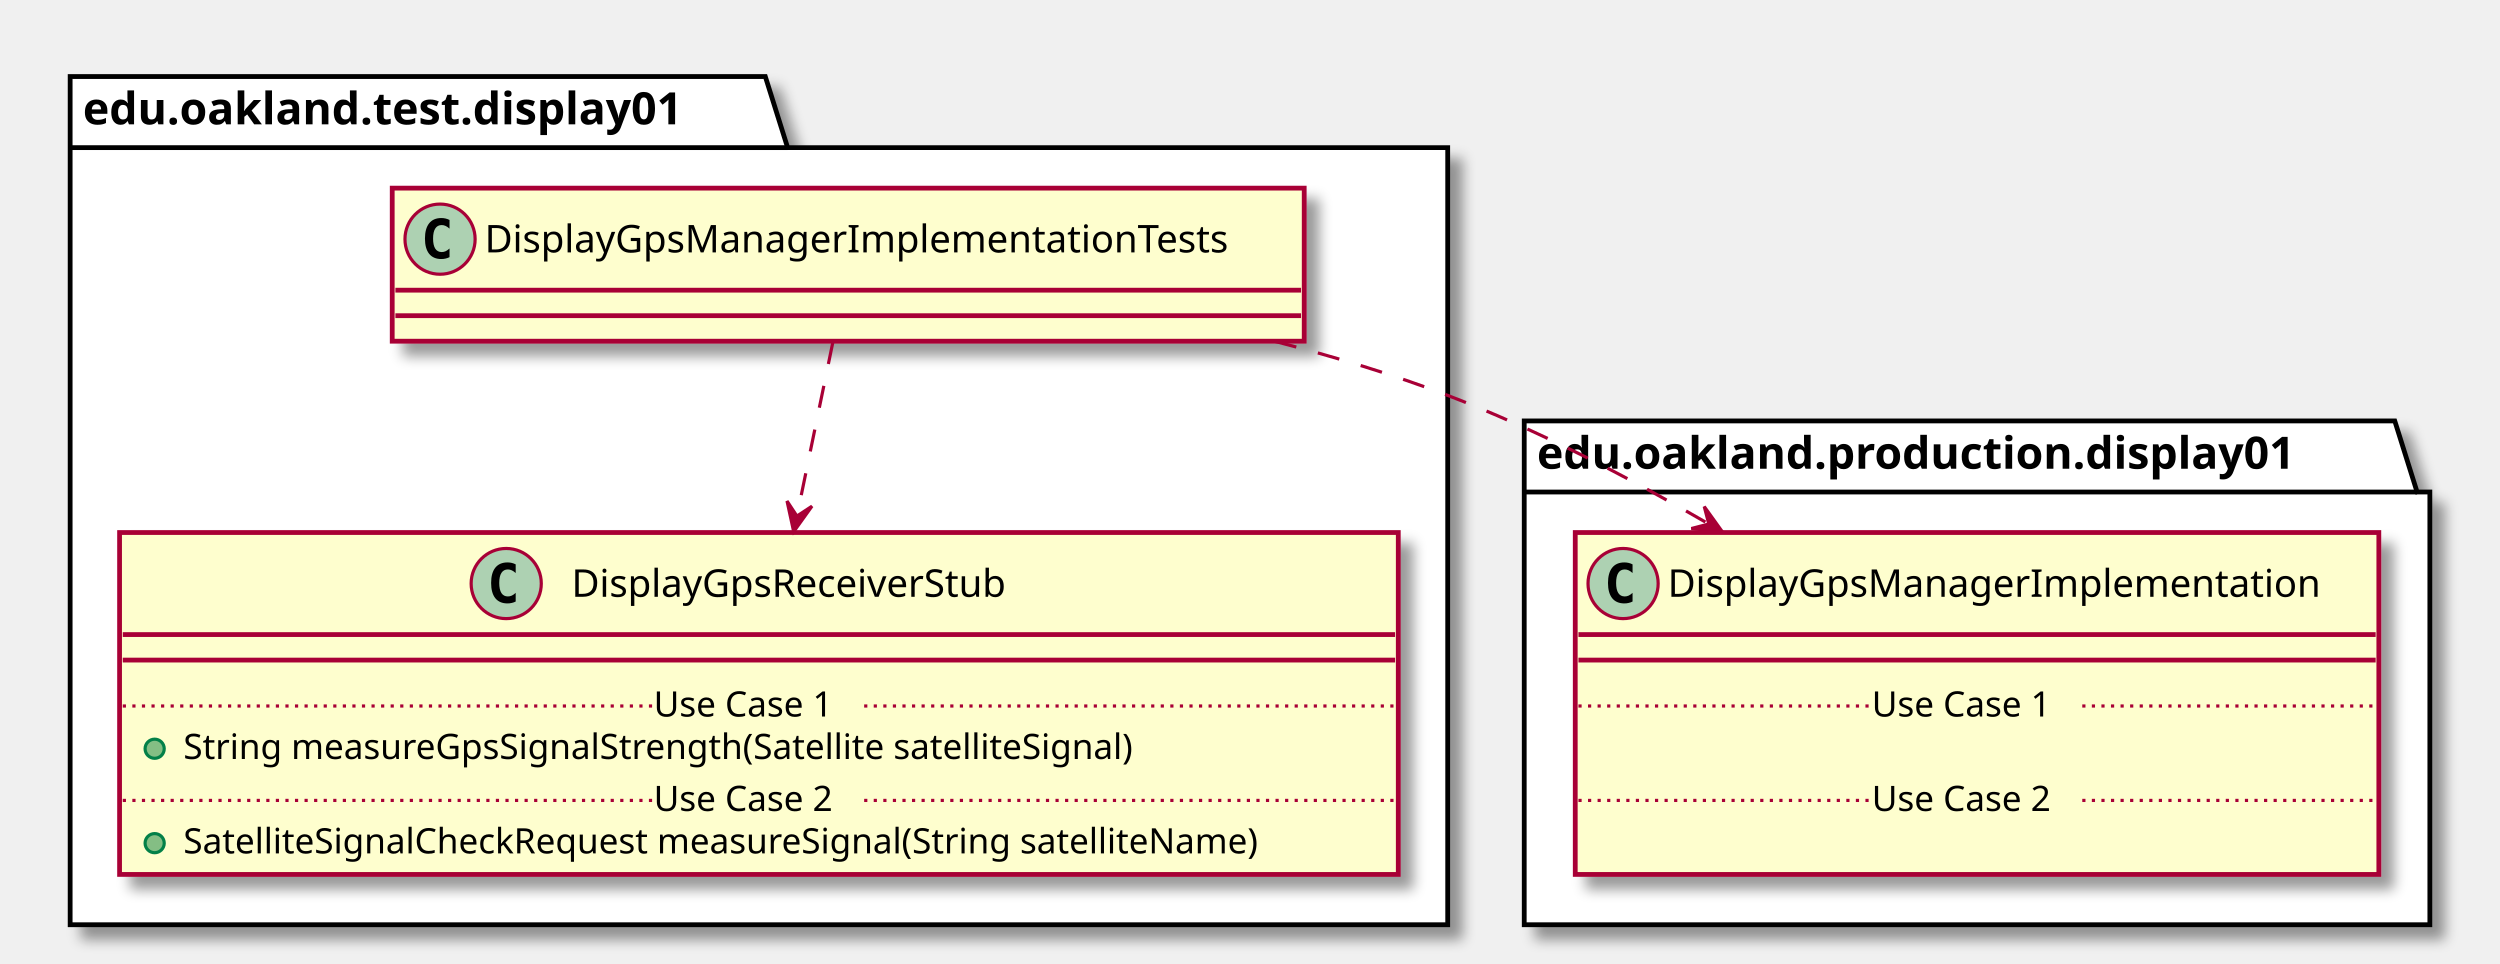
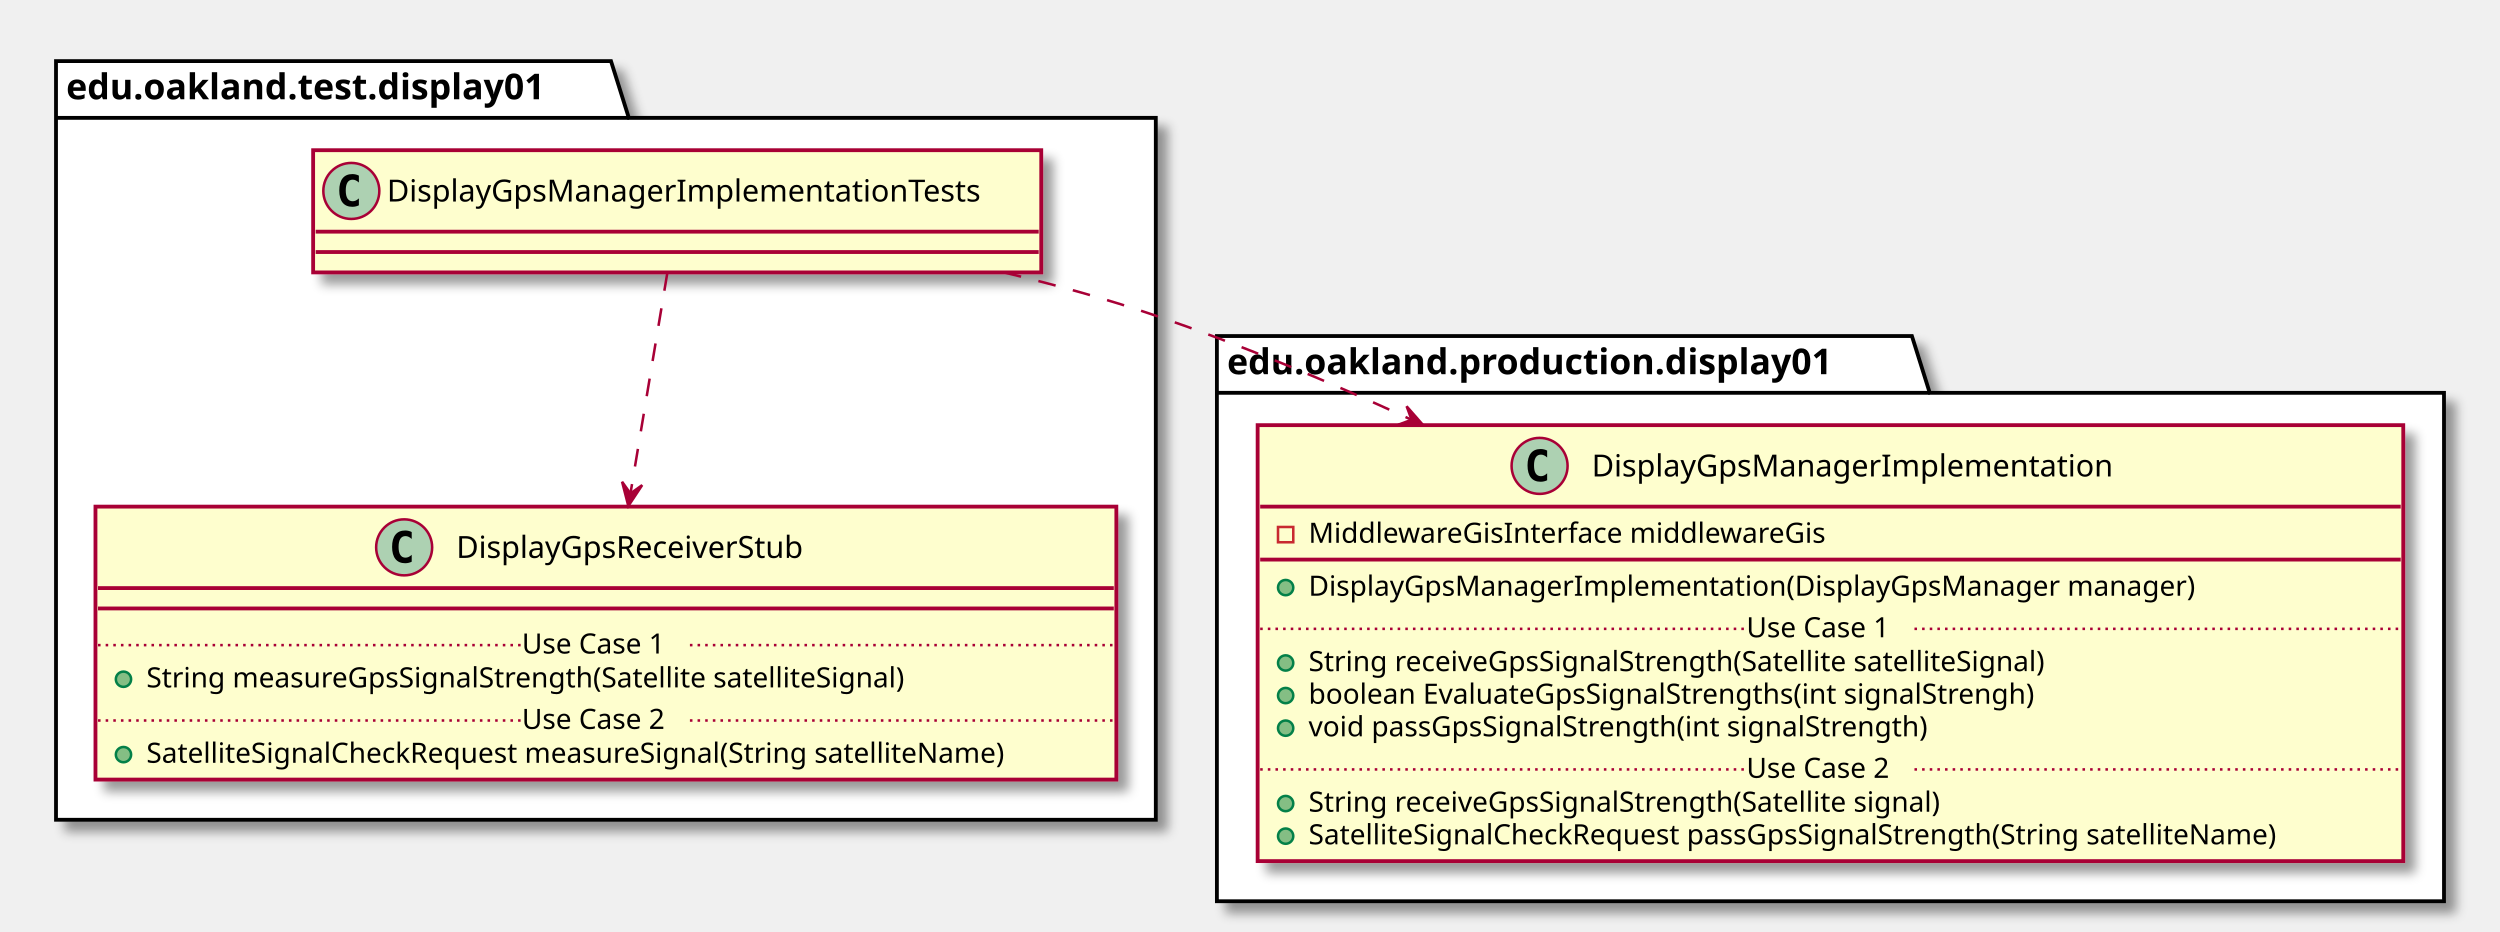
- <svg xmlns="http://www.w3.org/2000/svg" contentScriptType="application/ecmascript" contentStyleType="text/css" height="302px" preserveAspectRatio="none" style="width:784px;height:302px;" version="1.1" viewBox="0 0 784 302" width="784px" zoomAndPan="magnify">
+ <svg xmlns="http://www.w3.org/2000/svg" contentScriptType="application/ecmascript" contentStyleType="text/css" height="366px" preserveAspectRatio="none" style="width:982px;height:366px;" version="1.1" viewBox="0 0 982 366" width="982px" zoomAndPan="magnify">
  <defs>
-     <filter height="300%" id="f1myhae4o0cw1" width="300%" x="-1" y="-1">
+     <filter height="300%" id="f1swzvjr2mvw62" width="300%" x="-1" y="-1">
      <feGaussianBlur result="blurOut" stdDeviation="2.0" />
      <feColorMatrix in="blurOut" result="blurOut2" type="matrix" values="0 0 0 0 0 0 0 0 0 0 0 0 0 0 0 0 0 0 .4 0" />
      <feOffset dx="4.0" dy="4.0" in="blurOut2" result="blurOut3" />
      <feBlend in="SourceGraphic" in2="blurOut3" mode="normal" />
    </filter>
  </defs>
  <g>
-     <polygon fill="#FFFFFF" filter="url(#f1myhae4o0cw1)" points="22,24,240,24,247,46.297,454,46.297,454,290,22,290,22,24" style="stroke: #000000; stroke-width: 1.5;" />
+     <polygon fill="#FFFFFF" filter="url(#f1swzvjr2mvw62)" points="22,24,240,24,247,46.297,454,46.297,454,322,22,322,22,24" style="stroke: #000000; stroke-width: 1.5;" />
    <line style="stroke: #000000; stroke-width: 1.5;" x1="22" x2="247" y1="46.297" y2="46.297" />
    <text fill="#000000" font-family="sans-serif" font-size="14" font-weight="bold" lengthAdjust="spacingAndGlyphs" textLength="212" x="26" y="38.995">edu.oakland.test.display01</text>
-     <polygon fill="#FFFFFF" filter="url(#f1myhae4o0cw1)" points="478,132,751,132,758,154.297,762,154.297,762,290,478,290,478,132" style="stroke: #000000; stroke-width: 1.5;" />
+     <polygon fill="#FFFFFF" filter="url(#f1swzvjr2mvw62)" points="478,132,751,132,758,154.297,960,154.297,960,354,478,354,478,132" style="stroke: #000000; stroke-width: 1.5;" />
    <line style="stroke: #000000; stroke-width: 1.5;" x1="478" x2="758" y1="154.297" y2="154.297" />
    <text fill="#000000" font-family="sans-serif" font-size="14" font-weight="bold" lengthAdjust="spacingAndGlyphs" textLength="267" x="482" y="146.995">edu.oakland.production.display01</text>
-     <rect fill="#FEFECE" filter="url(#f1myhae4o0cw1)" height="48" id="DisplayGpsManagerImplementationTests" style="stroke: #A80036; stroke-width: 1.5;" width="286" x="123" y="59" />
+     <rect fill="#FEFECE" filter="url(#f1swzvjr2mvw62)" height="48" id="DisplayGpsManagerImplementationTests" style="stroke: #A80036; stroke-width: 1.5;" width="286" x="123" y="59" />
    <ellipse cx="138" cy="75" fill="#ADD1B2" rx="11" ry="11" style="stroke: #A80036; stroke-width: 1.0;" />
    <path d="M140.969,80.641 Q140.391,80.938 139.75,81.078 Q139.109,81.234 138.406,81.234 Q135.906,81.234 134.578,79.594 Q133.266,77.938 133.266,74.812 Q133.266,71.688 134.578,70.031 Q135.906,68.375 138.406,68.375 Q139.109,68.375 139.75,68.531 Q140.406,68.688 140.969,68.984 L140.969,71.703 Q140.344,71.125 139.75,70.859 Q139.156,70.578 138.531,70.578 Q137.188,70.578 136.5,71.656 Q135.812,72.719 135.812,74.812 Q135.812,76.906 136.5,77.984 Q137.188,79.047 138.531,79.047 Q139.156,79.047 139.75,78.781 Q140.344,78.5 140.969,77.922 L140.969,80.641 Z " />
    <text fill="#000000" font-family="sans-serif" font-size="12" lengthAdjust="spacingAndGlyphs" textLength="254" x="152" y="79.154">DisplayGpsManagerImplementationTests</text>
    <line style="stroke: #A80036; stroke-width: 1.5;" x1="124" x2="408" y1="91" y2="91" />
    <line style="stroke: #A80036; stroke-width: 1.5;" x1="124" x2="408" y1="99" y2="99" />
-     <rect fill="#FEFECE" filter="url(#f1myhae4o0cw1)" height="107.219" id="DisplayGpsReceiverStub" style="stroke: #A80036; stroke-width: 1.5;" width="401" x="37.5" y="167" />
-     <ellipse cx="158.75" cy="183" fill="#ADD1B2" rx="11" ry="11" style="stroke: #A80036; stroke-width: 1.0;" />
-     <path d="M161.719,188.641 Q161.141,188.938 160.5,189.078 Q159.859,189.234 159.156,189.234 Q156.656,189.234 155.328,187.594 Q154.016,185.938 154.016,182.812 Q154.016,179.688 155.328,178.031 Q156.656,176.375 159.156,176.375 Q159.859,176.375 160.5,176.531 Q161.156,176.688 161.719,176.984 L161.719,179.703 Q161.094,179.125 160.5,178.859 Q159.906,178.578 159.281,178.578 Q157.938,178.578 157.25,179.656 Q156.562,180.719 156.562,182.812 Q156.562,184.906 157.25,185.984 Q157.938,187.047 159.281,187.047 Q159.906,187.047 160.5,186.781 Q161.094,186.5 161.719,185.922 L161.719,188.641 Z " />
-     <text fill="#000000" font-family="sans-serif" font-size="12" lengthAdjust="spacingAndGlyphs" textLength="150" x="179.25" y="187.154">DisplayGpsReceiverStub</text>
-     <line style="stroke: #A80036; stroke-width: 1.5;" x1="38.5" x2="437.5" y1="199" y2="199" />
-     <line style="stroke: #A80036; stroke-width: 1.5;" x1="38.5" x2="437.5" y1="207" y2="207" />
-     <ellipse cx="48.5" cy="234.805" fill="#84BE84" rx="3" ry="3" style="stroke: #038048; stroke-width: 1.0;" />
-     <text fill="#000000" font-family="sans-serif" font-size="11" lengthAdjust="spacingAndGlyphs" textLength="334" x="57.5" y="238.015">String measureGpsSignalStrength(Satellite satelliteSignal)</text>
-     <line style="stroke: #A80036; stroke-width: 1.0; stroke-dasharray: 1.0,2.0;" x1="38.5" x2="205" y1="221.402" y2="221.402" />
-     <text fill="#000000" font-family="sans-serif" font-size="11" lengthAdjust="spacingAndGlyphs" textLength="66" x="205" y="224.71">Use Case 1</text>
-     <line style="stroke: #A80036; stroke-width: 1.0; stroke-dasharray: 1.0,2.0;" x1="271" x2="437.5" y1="221.402" y2="221.402" />
-     <ellipse cx="48.5" cy="264.414" fill="#84BE84" rx="3" ry="3" style="stroke: #038048; stroke-width: 1.0;" />
-     <text fill="#000000" font-family="sans-serif" font-size="11" lengthAdjust="spacingAndGlyphs" textLength="375" x="57.5" y="267.625">SatelliteSignalCheckRequest measureSignal(String satelliteName)</text>
-     <line style="stroke: #A80036; stroke-width: 1.0; stroke-dasharray: 1.0,2.0;" x1="38.5" x2="205" y1="251.012" y2="251.012" />
-     <text fill="#000000" font-family="sans-serif" font-size="11" lengthAdjust="spacingAndGlyphs" textLength="66" x="205" y="254.32">Use Case 2</text>
-     <line style="stroke: #A80036; stroke-width: 1.0; stroke-dasharray: 1.0,2.0;" x1="271" x2="437.5" y1="251.012" y2="251.012" />
-     <rect fill="#FEFECE" filter="url(#f1myhae4o0cw1)" height="107.219" id="DisplayGpsManagerImplementation" style="stroke: #A80036; stroke-width: 1.5;" width="252" x="494" y="167" />
-     <ellipse cx="509" cy="183" fill="#ADD1B2" rx="11" ry="11" style="stroke: #A80036; stroke-width: 1.0;" />
-     <path d="M511.969,188.641 Q511.391,188.938 510.75,189.078 Q510.109,189.234 509.406,189.234 Q506.906,189.234 505.578,187.594 Q504.266,185.938 504.266,182.812 Q504.266,179.688 505.578,178.031 Q506.906,176.375 509.406,176.375 Q510.109,176.375 510.75,176.531 Q511.406,176.688 511.969,176.984 L511.969,179.703 Q511.344,179.125 510.75,178.859 Q510.156,178.578 509.531,178.578 Q508.188,178.578 507.5,179.656 Q506.812,180.719 506.812,182.812 Q506.812,184.906 507.5,185.984 Q508.188,187.047 509.531,187.047 Q510.156,187.047 510.75,186.781 Q511.344,186.5 511.969,185.922 L511.969,188.641 Z " />
-     <text fill="#000000" font-family="sans-serif" font-size="12" lengthAdjust="spacingAndGlyphs" textLength="220" x="523" y="187.154">DisplayGpsManagerImplementation</text>
-     <line style="stroke: #A80036; stroke-width: 1.5;" x1="495" x2="745" y1="199" y2="199" />
-     <line style="stroke: #A80036; stroke-width: 1.5;" x1="495" x2="745" y1="207" y2="207" />
-     <text fill="#000000" font-family="sans-serif" font-size="11" lengthAdjust="spacingAndGlyphs" textLength="0" x="504" y="238.015" />
-     <line style="stroke: #A80036; stroke-width: 1.0; stroke-dasharray: 1.0,2.0;" x1="495" x2="587" y1="221.402" y2="221.402" />
-     <text fill="#000000" font-family="sans-serif" font-size="11" lengthAdjust="spacingAndGlyphs" textLength="66" x="587" y="224.71">Use Case 1</text>
-     <line style="stroke: #A80036; stroke-width: 1.0; stroke-dasharray: 1.0,2.0;" x1="653" x2="745" y1="221.402" y2="221.402" />
-     <text fill="#000000" font-family="sans-serif" font-size="11" lengthAdjust="spacingAndGlyphs" textLength="0" x="504" y="267.625" />
-     <line style="stroke: #A80036; stroke-width: 1.0; stroke-dasharray: 1.0,2.0;" x1="495" x2="587" y1="251.012" y2="251.012" />
-     <text fill="#000000" font-family="sans-serif" font-size="11" lengthAdjust="spacingAndGlyphs" textLength="66" x="587" y="254.32">Use Case 2</text>
-     <line style="stroke: #A80036; stroke-width: 1.0; stroke-dasharray: 1.0,2.0;" x1="653" x2="745" y1="251.012" y2="251.012" />
-     <path d="M261.19,107.29 C258.1,122.23 253.95,142.34 250.01,161.4 " fill="none" id="DisplayGpsManagerImplementationTests-&gt;DisplayGpsReceiverStub" style="stroke: #A80036; stroke-width: 1.0; stroke-dasharray: 7.0,7.0;" />
-     <polygon fill="#A80036" points="248.9,166.74,254.641,158.738,249.913,161.844,246.807,157.116,248.9,166.74" style="stroke: #A80036; stroke-width: 1.0;" />
-     <path d="M399.75,107.05 C418.24,111.79 436.78,117.4 454,124 C481.74,134.63 510.33,149.46 535.8,164.28 " fill="none" id="DisplayGpsManagerImplementationTests-&gt;DisplayGpsManagerImplementation" style="stroke: #A80036; stroke-width: 1.0; stroke-dasharray: 7.0,7.0;" />
-     <polygon fill="#A80036" points="540.19,166.85,534.448,158.848,535.876,164.322,530.403,165.75,540.19,166.85" style="stroke: #A80036; stroke-width: 1.0;" />
+     <rect fill="#FEFECE" filter="url(#f1swzvjr2mvw62)" height="107.219" id="DisplayGpsReceiverStub" style="stroke: #A80036; stroke-width: 1.5;" width="401" x="37.5" y="199" />
+     <ellipse cx="158.75" cy="215" fill="#ADD1B2" rx="11" ry="11" style="stroke: #A80036; stroke-width: 1.0;" />
+     <path d="M161.719,220.641 Q161.141,220.938 160.5,221.078 Q159.859,221.234 159.156,221.234 Q156.656,221.234 155.328,219.594 Q154.016,217.938 154.016,214.812 Q154.016,211.688 155.328,210.031 Q156.656,208.375 159.156,208.375 Q159.859,208.375 160.5,208.531 Q161.156,208.688 161.719,208.984 L161.719,211.703 Q161.094,211.125 160.5,210.859 Q159.906,210.578 159.281,210.578 Q157.938,210.578 157.25,211.656 Q156.562,212.719 156.562,214.812 Q156.562,216.906 157.25,217.984 Q157.938,219.047 159.281,219.047 Q159.906,219.047 160.5,218.781 Q161.094,218.5 161.719,217.922 L161.719,220.641 Z " />
+     <text fill="#000000" font-family="sans-serif" font-size="12" lengthAdjust="spacingAndGlyphs" textLength="150" x="179.25" y="219.154">DisplayGpsReceiverStub</text>
+     <line style="stroke: #A80036; stroke-width: 1.5;" x1="38.5" x2="437.5" y1="231" y2="231" />
+     <line style="stroke: #A80036; stroke-width: 1.5;" x1="38.5" x2="437.5" y1="239" y2="239" />
+     <ellipse cx="48.5" cy="266.805" fill="#84BE84" rx="3" ry="3" style="stroke: #038048; stroke-width: 1.0;" />
+     <text fill="#000000" font-family="sans-serif" font-size="11" lengthAdjust="spacingAndGlyphs" textLength="334" x="57.5" y="270.015">String measureGpsSignalStrength(Satellite satelliteSignal)</text>
+     <line style="stroke: #A80036; stroke-width: 1.0; stroke-dasharray: 1.0,2.0;" x1="38.5" x2="205" y1="253.402" y2="253.402" />
+     <text fill="#000000" font-family="sans-serif" font-size="11" lengthAdjust="spacingAndGlyphs" textLength="66" x="205" y="256.71">Use Case 1</text>
+     <line style="stroke: #A80036; stroke-width: 1.0; stroke-dasharray: 1.0,2.0;" x1="271" x2="437.5" y1="253.402" y2="253.402" />
+     <ellipse cx="48.5" cy="296.414" fill="#84BE84" rx="3" ry="3" style="stroke: #038048; stroke-width: 1.0;" />
+     <text fill="#000000" font-family="sans-serif" font-size="11" lengthAdjust="spacingAndGlyphs" textLength="375" x="57.5" y="299.625">SatelliteSignalCheckRequest measureSignal(String satelliteName)</text>
+     <line style="stroke: #A80036; stroke-width: 1.0; stroke-dasharray: 1.0,2.0;" x1="38.5" x2="205" y1="283.012" y2="283.012" />
+     <text fill="#000000" font-family="sans-serif" font-size="11" lengthAdjust="spacingAndGlyphs" textLength="66" x="205" y="286.32">Use Case 2</text>
+     <line style="stroke: #A80036; stroke-width: 1.0; stroke-dasharray: 1.0,2.0;" x1="271" x2="437.5" y1="283.012" y2="283.012" />
+     <rect fill="#FEFECE" filter="url(#f1swzvjr2mvw62)" height="171.242" id="DisplayGpsManagerImplementation" style="stroke: #A80036; stroke-width: 1.5;" width="450" x="494" y="167" />
+     <ellipse cx="604.75" cy="183" fill="#ADD1B2" rx="11" ry="11" style="stroke: #A80036; stroke-width: 1.0;" />
+     <path d="M607.719,188.641 Q607.141,188.938 606.5,189.078 Q605.859,189.234 605.156,189.234 Q602.656,189.234 601.328,187.594 Q600.016,185.938 600.016,182.812 Q600.016,179.688 601.328,178.031 Q602.656,176.375 605.156,176.375 Q605.859,176.375 606.5,176.531 Q607.156,176.688 607.719,176.984 L607.719,179.703 Q607.094,179.125 606.5,178.859 Q605.906,178.578 605.281,178.578 Q603.938,178.578 603.25,179.656 Q602.562,180.719 602.562,182.812 Q602.562,184.906 603.25,185.984 Q603.938,187.047 605.281,187.047 Q605.906,187.047 606.5,186.781 Q607.094,186.5 607.719,185.922 L607.719,188.641 Z " />
+     <text fill="#000000" font-family="sans-serif" font-size="12" lengthAdjust="spacingAndGlyphs" textLength="220" x="625.25" y="187.154">DisplayGpsManagerImplementation</text>
+     <line style="stroke: #A80036; stroke-width: 1.5;" x1="495" x2="943" y1="199" y2="199" />
+     <rect fill="none" height="6" style="stroke: #C82930; stroke-width: 1.0;" width="6" x="502" y="207" />
+     <text fill="#000000" font-family="sans-serif" font-size="11" lengthAdjust="spacingAndGlyphs" textLength="222" x="514" y="213.21">MiddlewareGisInterface middlewareGis</text>
+     <line style="stroke: #A80036; stroke-width: 1.5;" x1="495" x2="943" y1="219.805" y2="219.805" />
+     <ellipse cx="505" cy="230.805" fill="#84BE84" rx="3" ry="3" style="stroke: #038048; stroke-width: 1.0;" />
+     <text fill="#000000" font-family="sans-serif" font-size="11" lengthAdjust="spacingAndGlyphs" textLength="377" x="514" y="234.015">DisplayGpsManagerImplementation(DisplayGpsManager manager)</text>
+     <ellipse cx="505" cy="260.414" fill="#84BE84" rx="3" ry="3" style="stroke: #038048; stroke-width: 1.0;" />
+     <text fill="#000000" font-family="sans-serif" font-size="11" lengthAdjust="spacingAndGlyphs" textLength="324" x="514" y="263.625">String receiveGpsSignalStrength(Satellite satelliteSignal)</text>
+     <ellipse cx="505" cy="273.219" fill="#84BE84" rx="3" ry="3" style="stroke: #038048; stroke-width: 1.0;" />
+     <text fill="#000000" font-family="sans-serif" font-size="11" lengthAdjust="spacingAndGlyphs" textLength="316" x="514" y="276.429">boolean EvaluateGpsSignalStrengths(int signalStrengh)</text>
+     <ellipse cx="505" cy="286.023" fill="#84BE84" rx="3" ry="3" style="stroke: #038048; stroke-width: 1.0;" />
+     <text fill="#000000" font-family="sans-serif" font-size="11" lengthAdjust="spacingAndGlyphs" textLength="271" x="514" y="289.234">void passGpsSignalStrength(int signalStrength)</text>
+     <line style="stroke: #A80036; stroke-width: 1.0; stroke-dasharray: 1.0,2.0;" x1="495" x2="686" y1="247.012" y2="247.012" />
+     <text fill="#000000" font-family="sans-serif" font-size="11" lengthAdjust="spacingAndGlyphs" textLength="66" x="686" y="250.32">Use Case 1</text>
+     <line style="stroke: #A80036; stroke-width: 1.0; stroke-dasharray: 1.0,2.0;" x1="752" x2="943" y1="247.012" y2="247.012" />
+     <ellipse cx="505" cy="315.633" fill="#84BE84" rx="3" ry="3" style="stroke: #038048; stroke-width: 1.0;" />
+     <text fill="#000000" font-family="sans-serif" font-size="11" lengthAdjust="spacingAndGlyphs" textLength="278" x="514" y="318.843">String receiveGpsSignalStrength(Satellite signal)</text>
+     <ellipse cx="505" cy="328.438" fill="#84BE84" rx="3" ry="3" style="stroke: #038048; stroke-width: 1.0;" />
+     <text fill="#000000" font-family="sans-serif" font-size="11" lengthAdjust="spacingAndGlyphs" textLength="424" x="514" y="331.648">SatelliteSignalCheckRequest passGpsSignalStrength(String satelliteName)</text>
+     <line style="stroke: #A80036; stroke-width: 1.0; stroke-dasharray: 1.0,2.0;" x1="495" x2="686" y1="302.231" y2="302.231" />
+     <text fill="#000000" font-family="sans-serif" font-size="11" lengthAdjust="spacingAndGlyphs" textLength="66" x="686" y="305.539">Use Case 2</text>
+     <line style="stroke: #A80036; stroke-width: 1.0; stroke-dasharray: 1.0,2.0;" x1="752" x2="943" y1="302.231" y2="302.231" />
+     <path d="M262.11,107.29 C258.39,129.55 252.62,164.02 247.67,193.68 " fill="none" id="DisplayGpsManagerImplementationTests-&gt;DisplayGpsReceiverStub" style="stroke: #A80036; stroke-width: 1.0; stroke-dasharray: 7.0,7.0;" />
+     <polygon fill="#A80036" points="246.81,198.77,252.247,190.558,247.639,193.839,244.357,189.231,246.81,198.77" style="stroke: #A80036; stroke-width: 1.0;" />
+     <path d="M394.29,107 C414.49,111.85 434.97,117.5 454,124 C487.16,135.32 521.58,149.74 554.21,164.77 " fill="none" id="DisplayGpsManagerImplementationTests-&gt;DisplayGpsManagerImplementation" style="stroke: #A80036; stroke-width: 1.0; stroke-dasharray: 7.0,7.0;" />
+     <polygon fill="#A80036" points="559.01,166.99,552.519,159.583,554.471,164.892,549.162,166.844,559.01,166.99" style="stroke: #A80036; stroke-width: 1.0;" />
  </g>
</svg>
